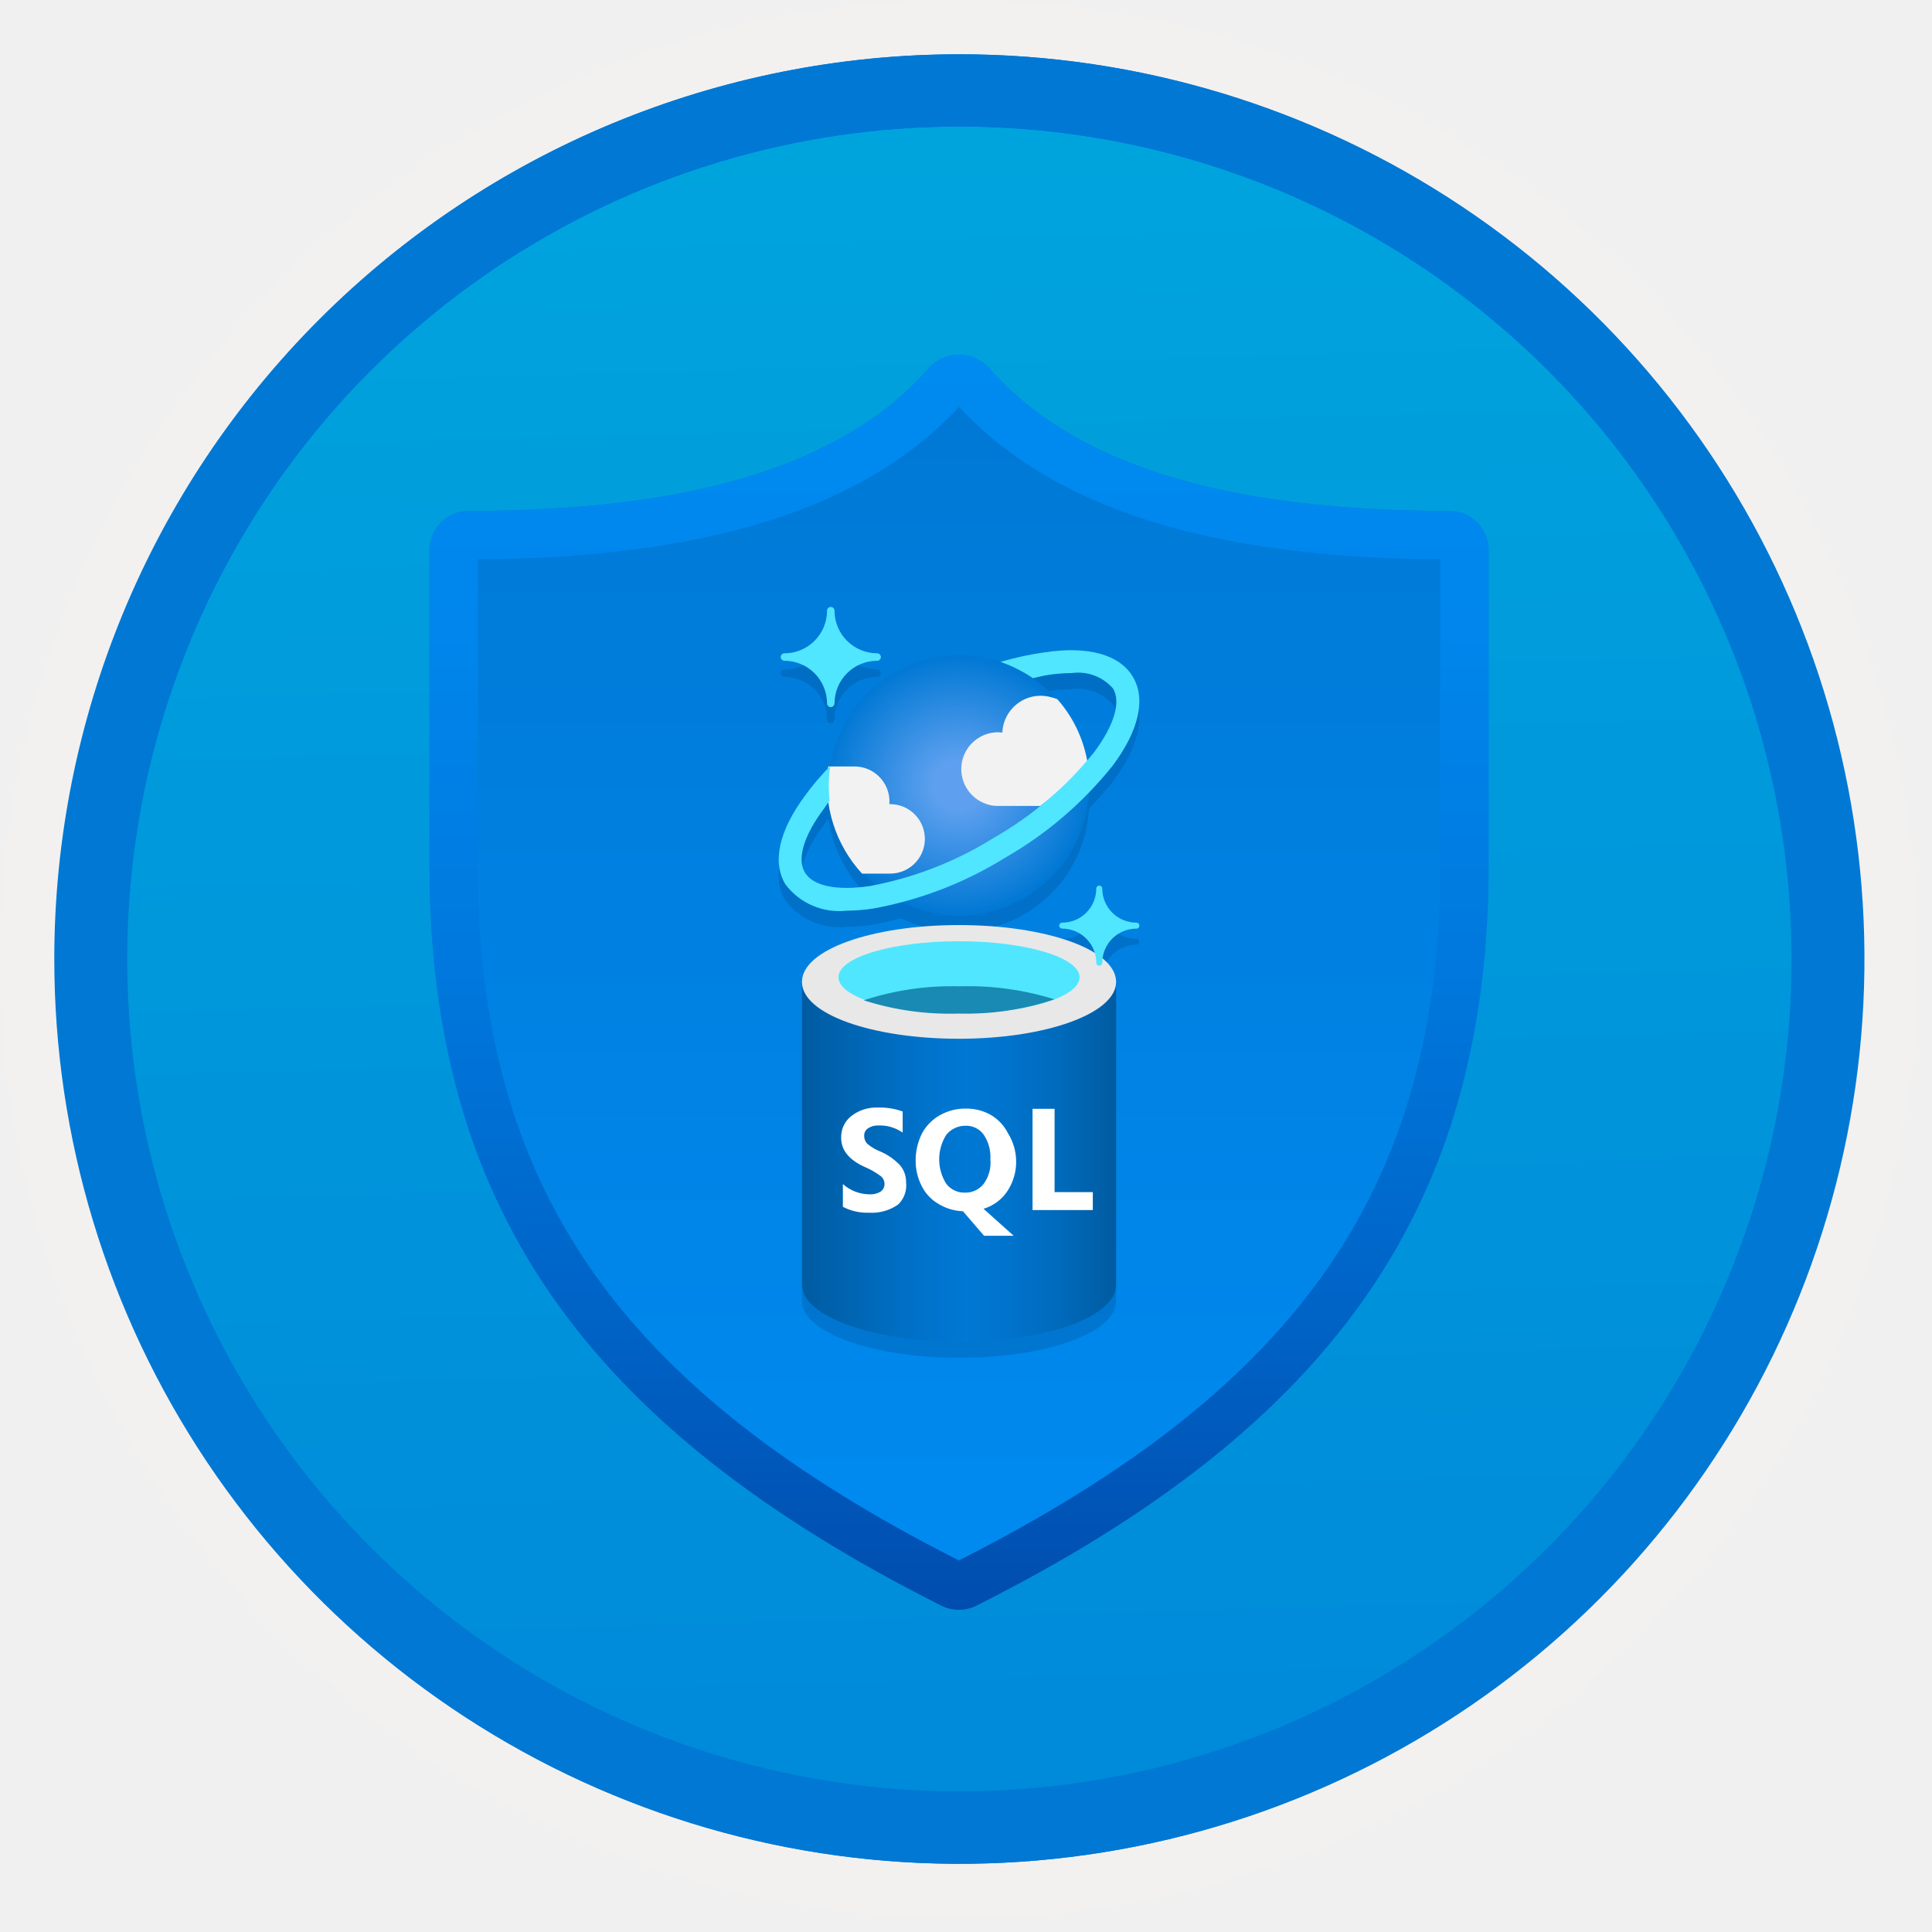
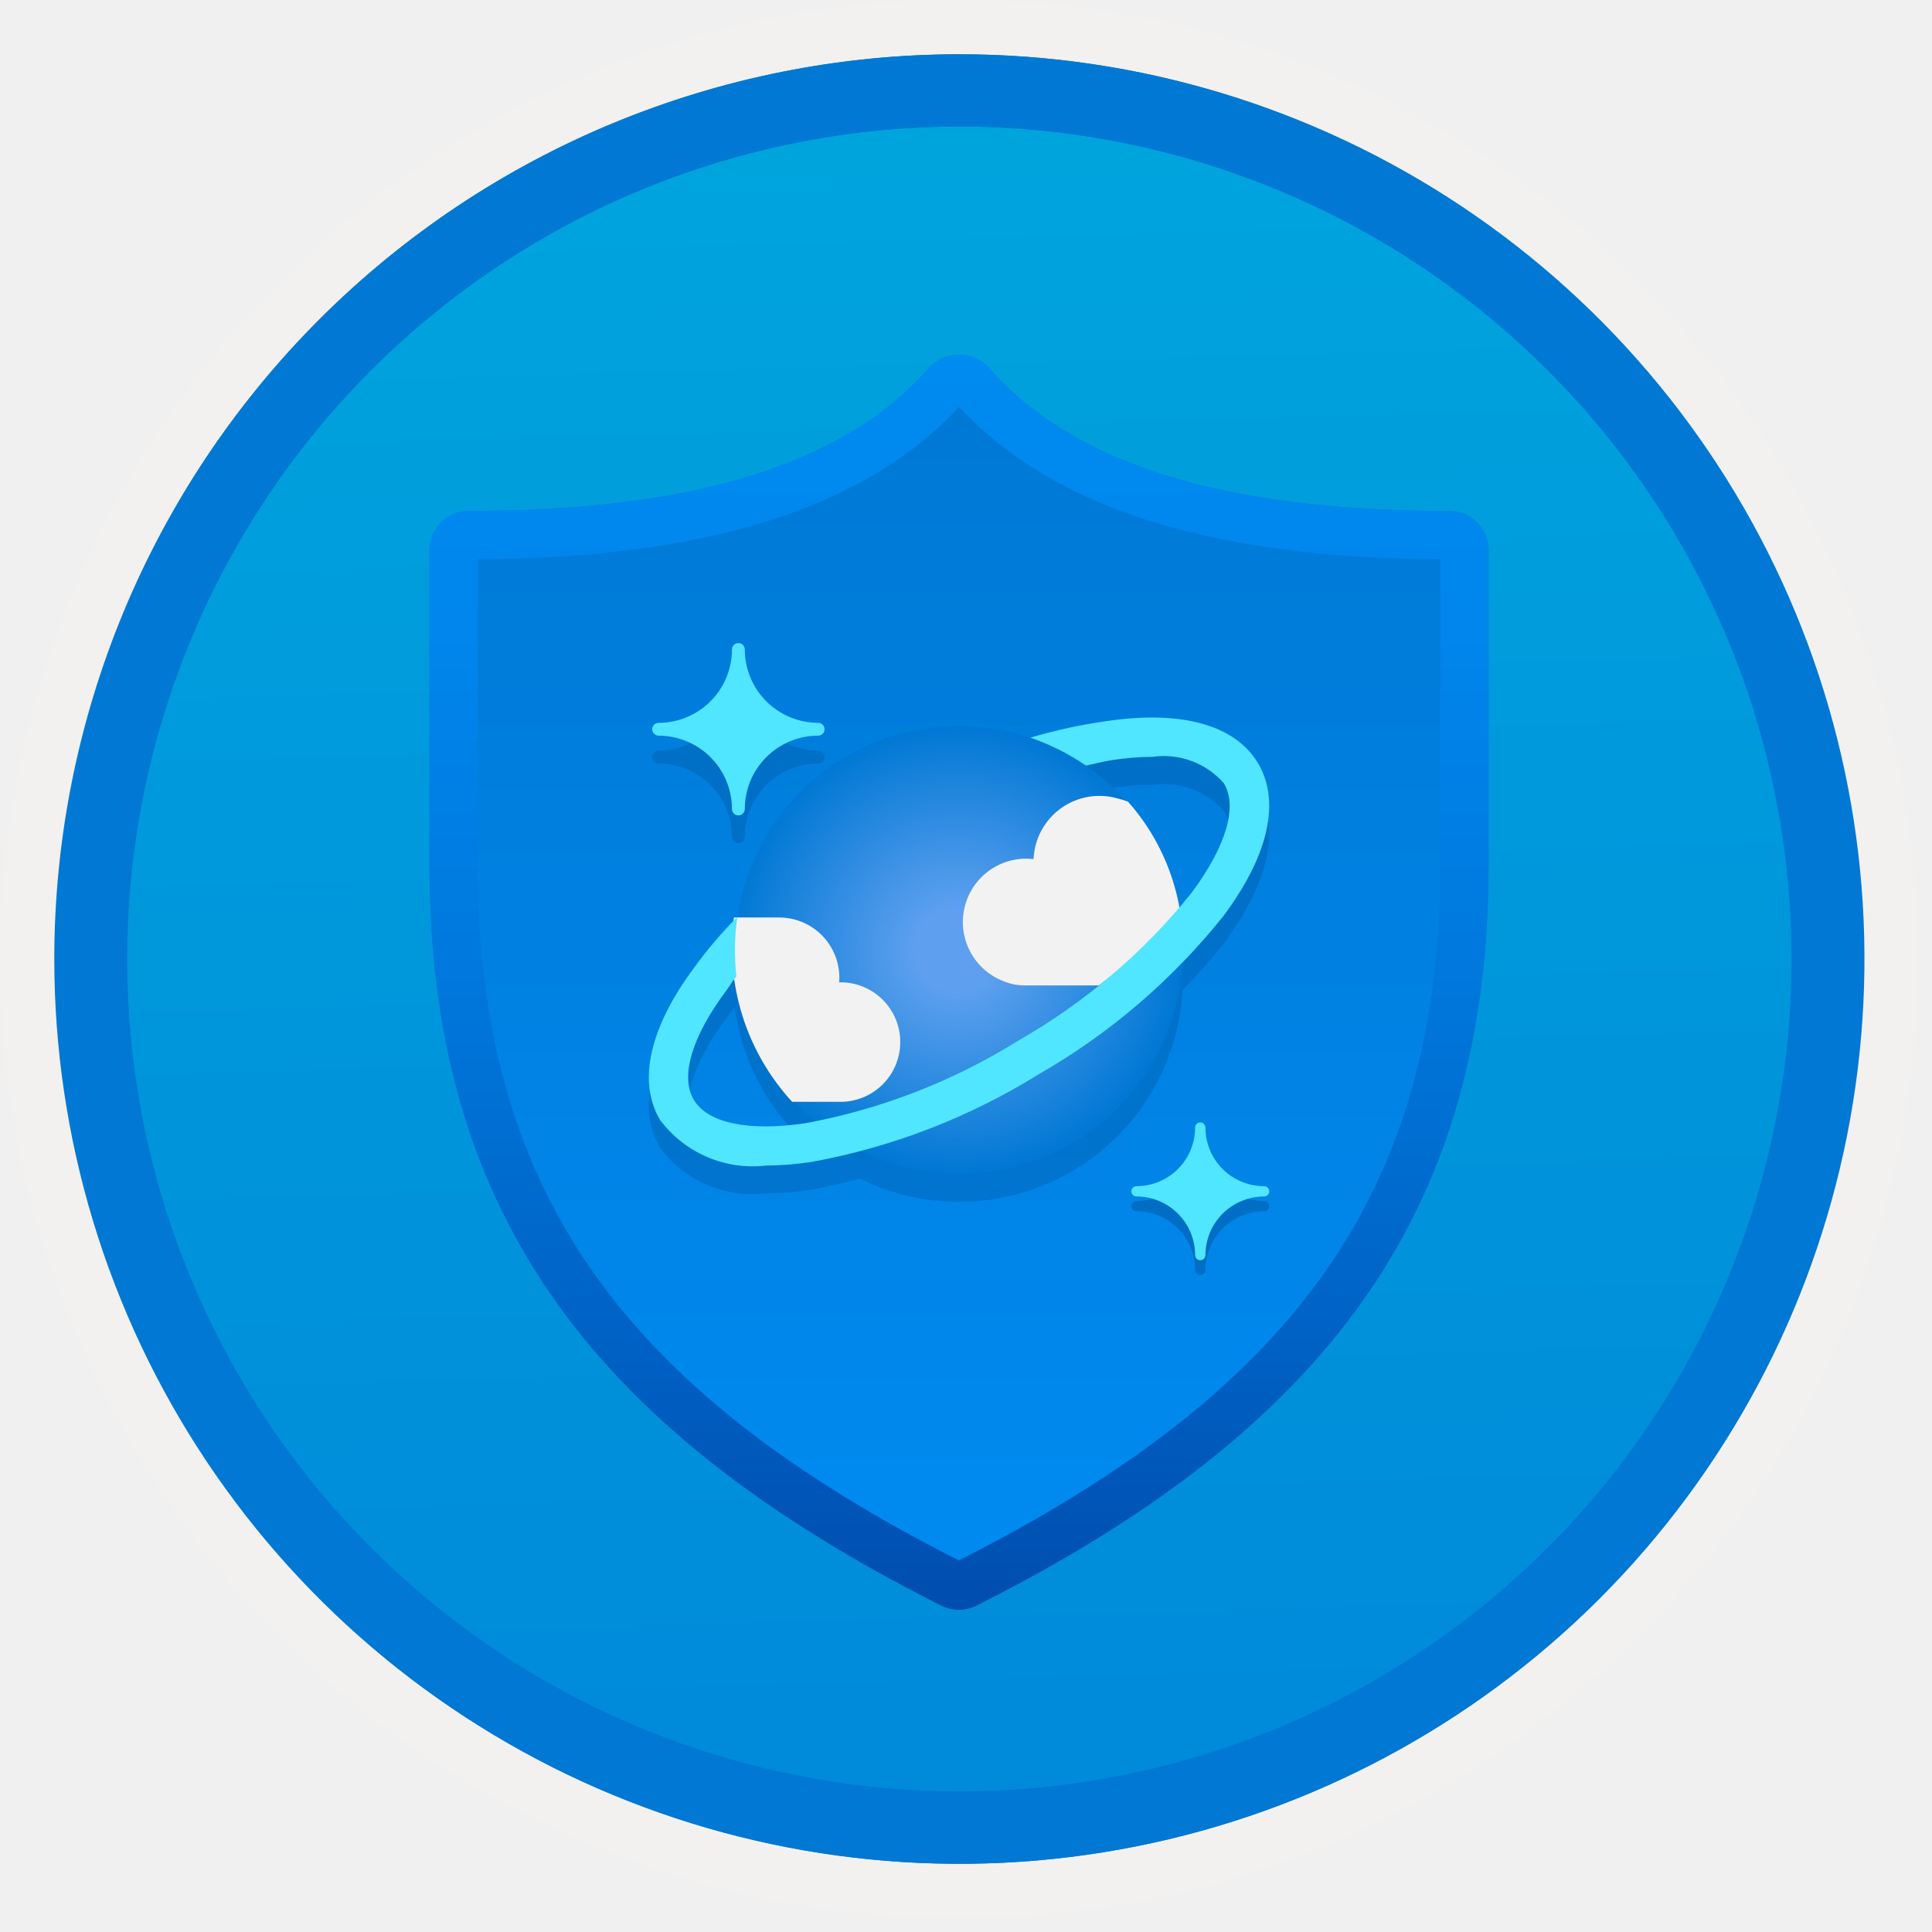
<svg xmlns="http://www.w3.org/2000/svg" width="100" height="100" viewBox="0 0 100 100" fill="none">
-   <g clip-path="url(#clip0_370_3186)">
-     <path d="M49.64 96.45C40.382 96.45 31.332 93.705 23.634 88.561C15.936 83.418 9.936 76.107 6.393 67.553C2.85 59 1.923 49.588 3.73 40.508C5.536 31.428 9.994 23.087 16.54 16.54C23.087 9.994 31.428 5.536 40.508 3.729C49.588 1.923 59 2.85 67.553 6.393C76.107 9.936 83.418 15.936 88.561 23.634C93.705 31.332 96.45 40.382 96.45 49.64C96.451 55.787 95.24 61.874 92.888 67.554C90.535 73.233 87.088 78.394 82.741 82.741C78.394 87.087 73.234 90.535 67.554 92.888C61.875 95.24 55.787 96.45 49.64 96.45V96.45Z" fill="url(#paint0_linear_370_3186)" />
+   <g clip-path="url(#clip0_416_4080)">
+     <path d="M49.64 96.45C40.382 96.45 31.332 93.705 23.634 88.561C15.936 83.418 9.936 76.107 6.393 67.553C2.85 59 1.923 49.588 3.73 40.508C5.536 31.428 9.994 23.087 16.54 16.54C23.087 9.994 31.428 5.536 40.508 3.729C49.588 1.923 59 2.85 67.553 6.393C76.107 9.936 83.418 15.936 88.561 23.634C93.705 31.332 96.45 40.382 96.45 49.64C96.451 55.787 95.24 61.874 92.888 67.554C90.535 73.233 87.088 78.394 82.741 82.741C78.394 87.087 73.234 90.535 67.554 92.888C61.875 95.24 55.787 96.45 49.64 96.45V96.45Z" fill="url(#paint0_linear_416_4080)" />
    <path fill-rule="evenodd" clip-rule="evenodd" d="M95.54 49.64C95.54 58.718 92.848 67.593 87.805 75.141C82.761 82.689 75.592 88.572 67.205 92.046C58.818 95.52 49.589 96.429 40.685 94.658C31.782 92.887 23.603 88.515 17.184 82.096C10.765 75.677 6.393 67.498 4.622 58.595C2.851 49.691 3.76 40.462 7.234 32.075C10.708 23.688 16.591 16.519 24.139 11.476C31.688 6.432 40.562 3.74 49.64 3.74C55.668 3.74 61.636 4.927 67.205 7.234C72.774 9.541 77.834 12.921 82.096 17.184C86.359 21.446 89.739 26.506 92.046 32.075C94.353 37.644 95.54 43.612 95.54 49.64V49.64ZM49.64 3.62732e-07C59.458 3.62732e-07 69.055 2.911 77.219 8.366C85.382 13.82 91.744 21.573 95.501 30.644C99.258 39.714 100.242 49.695 98.326 59.324C96.411 68.954 91.683 77.799 84.741 84.741C77.799 91.683 68.954 96.411 59.324 98.326C49.695 100.242 39.714 99.258 30.644 95.501C21.573 91.744 13.82 85.382 8.366 77.219C2.911 69.055 3.62732e-07 59.458 3.62732e-07 49.64C-0.001 43.121 1.283 36.666 3.777 30.643C6.271 24.62 9.928 19.147 14.537 14.537C19.147 9.928 24.62 6.271 30.643 3.777C36.666 1.283 43.121 -0.001 49.64 3.62732e-07V3.62732e-07Z" fill="#F2F1F0" />
    <path fill-rule="evenodd" clip-rule="evenodd" d="M92.73 49.64C92.73 58.163 90.202 66.493 85.468 73.58C80.733 80.666 74.003 86.189 66.129 89.45C58.256 92.711 49.592 93.565 41.233 91.902C32.874 90.24 25.197 86.136 19.17 80.109C13.144 74.083 9.04 66.405 7.378 58.047C5.715 49.688 6.568 41.024 9.83 33.15C13.091 25.277 18.614 18.547 25.7 13.812C32.786 9.077 41.117 6.55 49.64 6.55C55.298 6.55 60.902 7.664 66.13 9.829C71.358 11.995 76.108 15.169 80.11 19.17C84.111 23.171 87.285 27.922 89.45 33.15C91.616 38.378 92.73 43.981 92.73 49.64V49.64ZM49.64 2.81C58.902 2.81 67.956 5.557 75.657 10.702C83.358 15.848 89.36 23.162 92.905 31.719C96.449 40.276 97.377 49.692 95.57 58.776C93.763 67.86 89.303 76.205 82.753 82.754C76.204 89.303 67.86 93.763 58.776 95.57C49.691 97.377 40.276 96.45 31.718 92.905C23.161 89.361 15.848 83.359 10.702 75.657C5.556 67.956 2.81 58.902 2.81 49.64C2.811 37.22 7.745 25.31 16.527 16.528C25.309 7.745 37.22 2.811 49.64 2.81V2.81Z" fill="#0078D4" />
    <path fill-rule="evenodd" clip-rule="evenodd" d="M92.764 49.64C92.764 58.163 90.237 66.493 85.502 73.58C80.767 80.666 74.037 86.189 66.164 89.45C58.29 92.711 49.626 93.565 41.267 91.902C32.909 90.24 25.231 86.136 19.204 80.109C13.178 74.083 9.074 66.405 7.412 58.047C5.749 49.688 6.602 41.024 9.864 33.15C13.125 25.277 18.648 18.547 25.734 13.812C32.82 9.077 41.151 6.55 49.674 6.55C55.333 6.55 60.936 7.664 66.164 9.829C71.392 11.995 76.142 15.169 80.144 19.17C84.145 23.171 87.319 27.922 89.484 33.15C91.65 38.378 92.764 43.981 92.764 49.64V49.64ZM49.674 2.81C58.936 2.81 67.99 5.557 75.691 10.702C83.392 15.848 89.395 23.162 92.939 31.719C96.484 40.276 97.411 49.692 95.604 58.776C93.797 67.86 89.337 76.205 82.788 82.754C76.238 89.303 67.894 93.763 58.81 95.57C49.726 97.377 40.31 96.45 31.753 92.905C23.196 89.361 15.882 83.359 10.736 75.657C5.59 67.956 2.844 58.902 2.844 49.64C2.845 37.22 7.779 25.31 16.561 16.528C25.343 7.745 37.254 2.811 49.674 2.81V2.81Z" fill="#0078D4" />
-     <path d="M75.017 26.448C63.328 26.448 55.529 24.021 51.169 19.02C50.972 18.811 50.735 18.645 50.472 18.532C50.209 18.418 49.925 18.36 49.639 18.36C49.352 18.36 49.069 18.418 48.806 18.532C48.543 18.645 48.306 18.811 48.109 19.02C43.749 24.021 35.951 26.448 24.261 26.448C23.994 26.448 23.73 26.5 23.483 26.603C23.237 26.705 23.013 26.854 22.824 27.043C22.636 27.232 22.486 27.456 22.384 27.702C22.282 27.949 22.229 28.213 22.23 28.48V44.727C22.23 62.29 30.151 73.773 48.726 83.11C49.01 83.25 49.322 83.323 49.639 83.324C49.957 83.324 50.27 83.248 50.552 83.102C69.127 73.765 77.049 62.29 77.049 44.727V28.48C77.047 27.942 76.833 27.425 76.452 27.045C76.072 26.664 75.555 26.449 75.017 26.448V26.448Z" fill="url(#paint1_linear_370_3186)" />
-     <path d="M49.639 21.058C54.486 26.297 62.646 28.881 74.549 28.947V44.727C74.549 61.36 67.332 71.813 49.631 80.767C31.948 71.823 24.73 61.367 24.73 44.727V28.947C36.638 28.881 44.799 26.296 49.639 21.058ZM49.639 18.36C49.352 18.355 49.067 18.412 48.803 18.526C48.539 18.639 48.303 18.808 48.109 19.02C43.749 24.021 35.951 26.448 24.261 26.448C23.994 26.448 23.73 26.5 23.483 26.603C23.237 26.705 23.013 26.854 22.824 27.043C22.636 27.232 22.486 27.456 22.384 27.702C22.282 27.949 22.229 28.213 22.23 28.48V44.727C22.23 62.29 30.151 73.773 48.726 83.11C49.01 83.25 49.322 83.323 49.639 83.324C49.957 83.324 50.27 83.248 50.552 83.102C69.127 73.765 77.049 62.29 77.049 44.727V28.48C77.048 27.942 76.833 27.425 76.452 27.045C76.072 26.664 75.555 26.449 75.017 26.448C63.328 26.448 55.529 24.021 51.169 19.02C50.975 18.808 50.739 18.639 50.475 18.526C50.211 18.412 49.926 18.355 49.639 18.36L49.639 18.36Z" fill="url(#paint2_linear_370_3186)" />
-     <path opacity="0.2" d="M40.602 35.038C41.187 35.038 41.747 35.271 42.161 35.685C42.574 36.098 42.807 36.659 42.808 37.243V37.246C42.808 37.297 42.829 37.345 42.866 37.381C42.902 37.417 42.951 37.437 43.002 37.436C43.053 37.436 43.102 37.416 43.138 37.379C43.174 37.343 43.194 37.294 43.194 37.243C43.195 36.659 43.427 36.098 43.841 35.684C44.254 35.271 44.815 35.038 45.4 35.038H45.402C45.453 35.037 45.502 35.017 45.538 34.981C45.574 34.944 45.594 34.895 45.593 34.844V34.842C45.593 34.791 45.572 34.742 45.536 34.707C45.5 34.671 45.451 34.651 45.4 34.651C44.815 34.65 44.255 34.418 43.841 34.004C43.428 33.591 43.195 33.03 43.194 32.445V32.443C43.194 32.418 43.189 32.393 43.179 32.37C43.169 32.346 43.155 32.325 43.137 32.308C43.119 32.29 43.098 32.276 43.075 32.266C43.051 32.257 43.026 32.252 43.001 32.252H42.999C42.948 32.252 42.899 32.273 42.863 32.309C42.827 32.346 42.807 32.395 42.808 32.445C42.807 33.03 42.575 33.591 42.161 34.005C41.748 34.419 41.187 34.651 40.602 34.652C40.551 34.652 40.502 34.673 40.466 34.709C40.429 34.745 40.409 34.794 40.409 34.845C40.409 34.896 40.429 34.945 40.466 34.981C40.502 35.017 40.551 35.038 40.602 35.038V35.038Z" fill="#003067" />
-     <path opacity="0.2" d="M58.817 48.593C58.349 48.593 57.901 48.407 57.57 48.076C57.239 47.745 57.053 47.297 57.053 46.829C57.053 46.808 57.049 46.788 57.041 46.769C57.033 46.75 57.022 46.733 57.008 46.718C56.993 46.704 56.976 46.692 56.957 46.684C56.938 46.677 56.918 46.673 56.898 46.673C56.877 46.673 56.857 46.677 56.838 46.684C56.819 46.692 56.802 46.704 56.788 46.718C56.774 46.733 56.762 46.75 56.755 46.769C56.747 46.788 56.743 46.808 56.743 46.829C56.743 47.297 56.557 47.745 56.226 48.076C55.895 48.407 55.446 48.593 54.978 48.593C54.958 48.593 54.938 48.597 54.919 48.604C54.9 48.612 54.883 48.623 54.869 48.638C54.854 48.652 54.843 48.669 54.835 48.688C54.827 48.707 54.823 48.727 54.823 48.747C54.823 48.768 54.827 48.788 54.835 48.807C54.843 48.825 54.854 48.843 54.869 48.857C54.883 48.871 54.9 48.883 54.919 48.89C54.938 48.898 54.958 48.902 54.978 48.902C55.357 48.903 55.725 49.026 56.027 49.253C56.33 49.479 56.552 49.797 56.66 50.16C54.477 49.098 52.063 48.602 49.639 48.718C45.149 48.718 41.509 49.986 41.509 51.66V67.336C41.509 68.947 45.086 70.253 49.525 70.278H49.639C54.129 70.278 57.769 69.01 57.769 67.336V51.66C57.751 51.42 57.679 51.186 57.559 50.977C57.439 50.768 57.273 50.589 57.075 50.452C57.126 50.026 57.331 49.633 57.653 49.348C57.973 49.062 58.388 48.904 58.817 48.903H58.818C58.858 48.902 58.898 48.886 58.926 48.857C58.955 48.828 58.971 48.788 58.971 48.748C58.971 48.707 58.955 48.668 58.926 48.639C58.897 48.61 58.858 48.593 58.817 48.593H58.817Z" fill="#003067" />
-     <path opacity="0.2" d="M43.83 47.973C44.29 47.97 44.749 47.934 45.203 47.863C45.692 47.774 46.174 47.653 46.653 47.527C47.652 48.022 48.758 48.261 49.872 48.222C50.986 48.184 52.072 47.87 53.035 47.308C53.998 46.746 54.806 45.955 55.387 45.004C55.968 44.053 56.304 42.972 56.365 41.86C56.794 41.417 57.202 40.954 57.588 40.471C58.953 38.648 59.322 37.013 58.633 35.862C57.942 34.713 56.327 34.265 54.071 34.601C53.298 34.71 52.534 34.876 51.785 35.097C51.821 35.109 51.854 35.128 51.89 35.141C50.665 34.703 49.339 34.632 48.074 34.934V34.934C46.764 35.248 45.579 35.946 44.67 36.94C43.761 37.934 43.171 39.177 42.976 40.509H42.969L42.97 40.49L42.953 40.509H42.867C42.862 40.543 42.863 40.577 42.859 40.61C42.435 41.044 42.043 41.507 41.686 41.996C40.325 43.816 39.956 45.452 40.646 46.601C41.01 47.089 41.496 47.472 42.055 47.712C42.613 47.953 43.225 48.043 43.83 47.973ZM54.247 35.773C54.648 35.711 55.053 35.678 55.458 35.675C55.855 35.618 56.259 35.661 56.635 35.8C57.011 35.939 57.346 36.17 57.609 36.471C58.03 37.172 57.675 38.37 56.636 39.766C56.52 39.911 56.389 40.042 56.268 40.183C56.05 39.01 55.517 37.918 54.725 37.025C54.708 37.018 54.69 37.015 54.673 37.009C54.285 36.577 53.844 36.197 53.359 35.878C53.392 35.9 53.429 35.916 53.462 35.939C53.727 35.881 53.993 35.812 54.247 35.773ZM52.687 35.483C52.672 35.475 52.657 35.466 52.641 35.458C52.657 35.466 52.672 35.475 52.687 35.483V35.483ZM41.663 45.999C41.242 45.3 41.597 44.099 42.635 42.71C42.74 42.569 42.792 42.478 42.884 42.358C43.073 43.738 43.678 45.027 44.618 46.055H44.688C44.879 46.26 45.084 46.453 45.299 46.633C45.208 46.652 45.119 46.68 45.028 46.697C43.311 46.954 42.083 46.697 41.663 45.999Z" fill="#003067" />
-     <path d="M49.639 53.766C45.149 53.766 41.51 52.497 41.51 50.823V66.499C41.51 68.11 45.086 69.416 49.525 69.441H49.639C54.129 69.441 57.769 68.173 57.769 66.499V50.823C57.769 52.459 54.129 53.766 49.639 53.766Z" fill="url(#paint3_linear_370_3186)" />
-     <path d="M57.769 50.823C57.769 52.459 54.129 53.766 49.639 53.766C45.149 53.766 41.51 52.497 41.51 50.823C41.51 49.149 45.149 47.881 49.639 47.881C54.129 47.881 57.769 49.149 57.769 50.823Z" fill="#E8E8E8" />
-     <path d="M55.879 50.582C55.879 51.622 53.076 52.459 49.639 52.459C46.202 52.459 43.399 51.622 43.399 50.582C43.399 49.542 46.202 48.718 49.639 48.718C53.076 48.718 55.879 49.555 55.879 50.582Z" fill="#50E6FF" />
-     <path d="M49.639 51.051C47.965 51.009 46.297 51.253 44.706 51.774C46.298 52.286 47.967 52.518 49.639 52.459C51.314 52.508 52.985 52.259 54.573 51.724C52.977 51.227 51.31 50.999 49.639 51.051V51.051Z" fill="#198AB3" />
-     <path d="M54.585 61.705V57.393H53.444V62.631H56.564V61.705H54.585ZM45.53 59.587C45.294 59.492 45.076 59.359 44.883 59.194C44.832 59.14 44.792 59.076 44.766 59.006C44.74 58.937 44.728 58.862 44.731 58.788C44.727 58.713 44.742 58.639 44.776 58.572C44.809 58.506 44.859 58.449 44.921 58.407C45.077 58.3 45.264 58.246 45.454 58.255C45.905 58.235 46.351 58.364 46.722 58.623V57.532C46.317 57.382 45.886 57.313 45.454 57.329C44.956 57.303 44.465 57.456 44.071 57.761C43.899 57.893 43.761 58.065 43.669 58.261C43.576 58.457 43.532 58.672 43.538 58.889C43.538 59.536 43.944 60.044 44.807 60.424C45.087 60.543 45.351 60.696 45.593 60.88C45.652 60.93 45.7 60.992 45.733 61.062C45.766 61.133 45.783 61.209 45.783 61.286C45.783 61.363 45.765 61.439 45.73 61.508C45.694 61.576 45.643 61.635 45.58 61.679C45.408 61.781 45.209 61.829 45.01 61.819C44.5 61.815 44.008 61.626 43.627 61.286V62.466C44.046 62.682 44.513 62.787 44.984 62.77C45.516 62.802 46.043 62.654 46.481 62.352C46.636 62.205 46.754 62.025 46.827 61.824C46.899 61.624 46.924 61.409 46.899 61.198C46.906 60.873 46.793 60.557 46.582 60.31C46.286 59.998 45.927 59.751 45.53 59.587V59.587ZM52.175 61.603C52.451 61.162 52.597 60.652 52.597 60.132C52.597 59.612 52.451 59.102 52.175 58.661C51.977 58.265 51.669 57.935 51.288 57.71C50.901 57.491 50.464 57.377 50.019 57.38C49.54 57.37 49.067 57.488 48.65 57.722C48.258 57.941 47.937 58.267 47.724 58.661C47.499 59.109 47.386 59.605 47.394 60.107C47.397 60.547 47.501 60.981 47.699 61.375C47.892 61.767 48.196 62.093 48.574 62.314C48.957 62.547 49.393 62.678 49.842 62.694L50.933 63.962H52.467L50.907 62.567C51.432 62.41 51.883 62.067 52.175 61.603V61.603ZM50.907 61.286C50.792 61.43 50.645 61.544 50.477 61.621C50.31 61.699 50.127 61.736 49.943 61.73C49.758 61.736 49.574 61.698 49.406 61.618C49.239 61.539 49.092 61.421 48.979 61.274C48.739 60.894 48.612 60.455 48.612 60.005C48.612 59.556 48.739 59.117 48.979 58.737C49.099 58.59 49.25 58.471 49.421 58.39C49.592 58.309 49.779 58.267 49.969 58.268C50.154 58.26 50.338 58.299 50.504 58.381C50.671 58.463 50.813 58.585 50.92 58.737C51.17 59.111 51.29 59.557 51.262 60.005C51.307 60.462 51.18 60.918 50.907 61.286V61.286Z" fill="white" />
-     <path d="M43.001 36.6C42.95 36.6 42.901 36.58 42.865 36.544C42.829 36.508 42.808 36.46 42.808 36.409V36.407C42.807 35.822 42.574 35.261 42.161 34.848C41.747 34.434 41.187 34.202 40.602 34.201C40.551 34.201 40.502 34.181 40.466 34.145C40.429 34.108 40.409 34.06 40.409 34.009V34.009C40.409 33.957 40.429 33.908 40.465 33.872C40.502 33.836 40.551 33.815 40.602 33.815V33.815C41.187 33.815 41.748 33.582 42.161 33.168C42.575 32.754 42.807 32.193 42.808 31.608C42.807 31.558 42.827 31.509 42.863 31.472C42.899 31.436 42.948 31.416 42.999 31.415H43.001C43.052 31.415 43.101 31.435 43.137 31.471C43.173 31.506 43.194 31.555 43.194 31.606V31.608C43.195 32.193 43.428 32.754 43.841 33.167C44.255 33.581 44.815 33.813 45.4 33.814C45.451 33.814 45.5 33.834 45.536 33.87C45.572 33.906 45.593 33.954 45.593 34.005V34.007C45.594 34.058 45.574 34.107 45.538 34.144C45.502 34.18 45.453 34.2 45.402 34.201H45.4C44.815 34.201 44.255 34.434 43.841 34.847C43.427 35.261 43.195 35.822 43.194 36.407C43.194 36.458 43.173 36.507 43.137 36.543C43.101 36.579 43.052 36.599 43.001 36.6V36.6Z" fill="#50E6FF" />
-     <path d="M56.898 49.984C56.857 49.984 56.818 49.968 56.789 49.939C56.76 49.91 56.743 49.87 56.743 49.829C56.743 49.361 56.557 48.913 56.226 48.582C55.895 48.251 55.447 48.065 54.979 48.065C54.938 48.065 54.899 48.048 54.87 48.02C54.841 47.991 54.824 47.952 54.824 47.911C54.824 47.87 54.84 47.831 54.869 47.801C54.898 47.773 54.938 47.756 54.979 47.756V47.756C55.447 47.756 55.895 47.57 56.226 47.239C56.557 46.908 56.743 46.46 56.743 45.992C56.743 45.971 56.747 45.951 56.755 45.932C56.763 45.914 56.774 45.897 56.789 45.882C56.803 45.868 56.82 45.856 56.839 45.849C56.858 45.841 56.878 45.837 56.898 45.837V45.837C56.939 45.837 56.978 45.853 57.008 45.882C57.036 45.911 57.053 45.951 57.053 45.992V45.992C57.053 46.46 57.239 46.908 57.57 47.239C57.901 47.57 58.349 47.756 58.817 47.756C58.838 47.756 58.858 47.76 58.877 47.767C58.896 47.775 58.913 47.786 58.928 47.801C58.942 47.815 58.954 47.832 58.962 47.851C58.969 47.87 58.974 47.89 58.974 47.911C58.974 47.931 58.97 47.951 58.962 47.97C58.954 47.989 58.943 48.006 58.928 48.021C58.913 48.035 58.896 48.047 58.877 48.054C58.858 48.062 58.838 48.066 58.818 48.066H58.817C58.349 48.066 57.901 48.252 57.57 48.583C57.239 48.914 57.053 49.362 57.053 49.83C57.053 49.871 57.036 49.91 57.007 49.939C56.978 49.968 56.939 49.984 56.898 49.984V49.984Z" fill="#50E6FF" />
-     <path d="M56.193 39.086C56.503 40.382 56.421 41.741 55.959 42.99C55.496 44.24 54.673 45.325 53.594 46.107C52.515 46.889 51.228 47.334 49.896 47.385C48.565 47.435 47.248 47.09 46.112 46.393C44.977 45.695 44.074 44.676 43.517 43.466C42.96 42.255 42.775 40.906 42.985 39.59C43.195 38.274 43.791 37.05 44.696 36.072C45.602 35.094 46.777 34.407 48.074 34.098H48.074C49.812 33.682 51.644 33.975 53.166 34.91C54.689 35.845 55.778 37.347 56.193 39.086V39.086Z" fill="url(#paint4_radial_370_3186)" />
-     <path d="M46.026 45.218C46.503 45.23 46.965 45.053 47.311 44.724C47.657 44.396 47.858 43.944 47.871 43.467C47.883 42.99 47.706 42.528 47.377 42.182C47.049 41.836 46.597 41.635 46.12 41.622C46.09 41.621 46.061 41.621 46.031 41.622C46.037 41.571 46.039 41.52 46.039 41.468C46.035 40.988 45.84 40.53 45.498 40.193C45.157 39.856 44.695 39.669 44.215 39.672H42.867C42.735 40.668 42.824 41.681 43.126 42.639C43.429 43.598 43.938 44.478 44.618 45.218H46.026Z" fill="#F2F2F2" />
-     <path d="M56.276 39.398C56.278 39.382 56.275 39.365 56.269 39.35C56.051 38.175 55.518 37.082 54.725 36.188C54.622 36.146 54.516 36.113 54.408 36.089C54.119 36.007 53.816 35.991 53.52 36.043C53.225 36.095 52.945 36.213 52.702 36.389C52.459 36.565 52.259 36.794 52.117 37.058C51.975 37.322 51.895 37.615 51.882 37.915C51.809 37.907 51.736 37.902 51.663 37.901C51.213 37.901 50.778 38.06 50.434 38.349C50.09 38.639 49.859 39.041 49.783 39.484C49.707 39.928 49.789 40.383 50.017 40.772C50.244 41.16 50.601 41.455 51.025 41.605C51.214 41.679 51.416 41.717 51.619 41.715H53.848C54.743 41.038 55.557 40.261 56.276 39.398Z" fill="#F2F2F2" />
-     <path d="M58.633 35.025C57.942 33.876 56.327 33.428 54.071 33.764C53.298 33.873 52.534 34.039 51.785 34.26C52.379 34.465 52.943 34.748 53.462 35.102C53.727 35.044 53.993 34.975 54.247 34.936C54.648 34.874 55.053 34.841 55.459 34.839C55.855 34.782 56.259 34.824 56.635 34.963C57.011 35.102 57.346 35.333 57.609 35.635V35.635C58.03 36.335 57.675 37.533 56.637 38.928C55.193 40.725 53.424 42.234 51.422 43.376C49.465 44.598 47.296 45.44 45.028 45.86C43.311 46.117 42.083 45.86 41.663 45.162C41.242 44.463 41.597 43.262 42.635 41.873C42.764 41.701 42.796 41.616 42.942 41.443C42.873 40.848 42.883 40.246 42.97 39.653C42.504 40.121 42.074 40.625 41.686 41.16C40.325 42.979 39.956 44.615 40.646 45.764C41.01 46.252 41.496 46.635 42.055 46.876C42.614 47.116 43.226 47.206 43.83 47.136C44.29 47.133 44.749 47.097 45.203 47.026C47.625 46.584 49.941 45.69 52.032 44.391C54.167 43.169 56.052 41.555 57.589 39.635C58.953 37.811 59.322 36.176 58.633 35.025Z" fill="#50E6FF" />
+     <path d="M75.017 26.448C63.328 26.448 55.529 24.021 51.169 19.02C50.972 18.811 50.735 18.645 50.472 18.532C50.209 18.418 49.925 18.36 49.639 18.36C49.352 18.36 49.069 18.418 48.806 18.532C48.543 18.645 48.306 18.811 48.109 19.02C43.749 24.021 35.951 26.448 24.261 26.448C23.994 26.448 23.73 26.5 23.483 26.603C23.237 26.705 23.013 26.854 22.824 27.043C22.636 27.232 22.486 27.456 22.384 27.702C22.282 27.949 22.229 28.213 22.23 28.48V44.727C22.23 62.29 30.151 73.773 48.726 83.11C49.01 83.25 49.322 83.323 49.639 83.324C49.957 83.324 50.27 83.248 50.552 83.102C69.127 73.765 77.049 62.29 77.049 44.727V28.48C77.047 27.942 76.833 27.425 76.452 27.045C76.072 26.664 75.555 26.449 75.017 26.448V26.448Z" fill="url(#paint1_linear_416_4080)" />
+     <path d="M49.639 21.058C54.486 26.297 62.646 28.881 74.549 28.947V44.727C74.549 61.36 67.332 71.813 49.631 80.767C31.948 71.823 24.73 61.367 24.73 44.727V28.947C36.638 28.881 44.799 26.296 49.639 21.058ZM49.639 18.36C49.352 18.355 49.067 18.412 48.803 18.526C48.539 18.639 48.303 18.808 48.109 19.02C43.749 24.021 35.951 26.448 24.261 26.448C23.994 26.448 23.73 26.5 23.483 26.603C23.237 26.705 23.013 26.854 22.824 27.043C22.636 27.232 22.486 27.456 22.384 27.702C22.282 27.949 22.229 28.213 22.23 28.48V44.727C22.23 62.29 30.151 73.773 48.726 83.11C49.01 83.25 49.322 83.323 49.639 83.324C49.957 83.324 50.27 83.248 50.552 83.102C69.127 73.765 77.049 62.29 77.049 44.727V28.48C77.048 27.942 76.833 27.425 76.452 27.045C76.072 26.664 75.555 26.449 75.017 26.448C63.328 26.448 55.529 24.021 51.169 19.02C50.975 18.808 50.739 18.639 50.475 18.526C50.211 18.412 49.926 18.355 49.639 18.36L49.639 18.36Z" fill="url(#paint2_linear_416_4080)" />
+     <path opacity="0.2" d="M34.092 39.517C35.098 39.519 36.062 39.919 36.773 40.63C37.485 41.342 37.885 42.306 37.886 43.312V43.316C37.888 43.403 37.923 43.487 37.986 43.548C38.049 43.61 38.133 43.644 38.221 43.643C38.308 43.643 38.392 43.608 38.454 43.546C38.516 43.484 38.551 43.4 38.551 43.312C38.552 42.306 38.952 41.341 39.664 40.63C40.375 39.918 41.34 39.518 42.346 39.517H42.35C42.437 39.517 42.521 39.481 42.583 39.419C42.645 39.357 42.679 39.273 42.678 39.185V39.181C42.678 39.093 42.643 39.01 42.58 38.948C42.518 38.886 42.434 38.852 42.346 38.852C41.34 38.851 40.376 38.451 39.664 37.739C38.953 37.028 38.553 36.064 38.551 35.058V35.054C38.551 35.011 38.542 34.968 38.525 34.928C38.509 34.888 38.484 34.852 38.453 34.821C38.422 34.79 38.386 34.766 38.346 34.75C38.305 34.733 38.262 34.725 38.219 34.725H38.215C38.128 34.726 38.044 34.761 37.982 34.824C37.92 34.886 37.886 34.97 37.886 35.058C37.885 36.064 37.485 37.029 36.774 37.741C36.063 38.452 35.098 38.853 34.092 38.854C34.004 38.854 33.919 38.889 33.857 38.952C33.795 39.014 33.76 39.098 33.76 39.186C33.76 39.274 33.795 39.358 33.857 39.42C33.919 39.483 34.004 39.517 34.092 39.517V39.517Z" fill="#003067" />
+     <path opacity="0.2" d="M39.645 61.77C40.436 61.765 41.226 61.702 42.008 61.581C42.849 61.427 43.677 61.219 44.502 61.003C46.22 61.854 48.122 62.264 50.038 62.199C51.955 62.133 53.824 61.593 55.48 60.626C57.136 59.66 58.526 58.298 59.526 56.662C60.526 55.026 61.104 53.167 61.209 51.253C61.947 50.492 62.648 49.696 63.313 48.865C65.661 45.728 66.296 42.915 65.11 40.936C63.922 38.958 61.143 38.188 57.262 38.766C55.932 38.954 54.618 39.239 53.329 39.619C53.391 39.641 53.448 39.673 53.51 39.695C51.403 38.942 49.121 38.819 46.945 39.34V39.34C44.693 39.879 42.653 41.08 41.09 42.79C39.527 44.499 38.512 46.638 38.176 48.929H38.163L38.166 48.897L38.136 48.929H37.988C37.981 48.987 37.982 49.046 37.975 49.104C37.246 49.85 36.571 50.647 35.956 51.489C33.616 54.618 32.981 57.433 34.167 59.41C34.794 60.249 35.63 60.908 36.591 61.322C37.552 61.736 38.605 61.89 39.645 61.77ZM57.566 40.783C58.255 40.675 58.952 40.619 59.649 40.615C60.331 40.516 61.027 40.59 61.673 40.829C62.32 41.068 62.896 41.465 63.35 41.984C64.073 43.189 63.463 45.25 61.676 47.651C61.476 47.9 61.249 48.126 61.041 48.369C60.667 46.35 59.75 44.472 58.388 42.936C58.358 42.924 58.327 42.919 58.298 42.908C57.631 42.165 56.871 41.512 56.037 40.963C56.095 41.001 56.158 41.029 56.215 41.068C56.671 40.968 57.128 40.849 57.566 40.783ZM54.882 40.284C54.855 40.27 54.83 40.254 54.803 40.24C54.83 40.254 54.855 40.27 54.882 40.284V40.284ZM35.916 58.373C35.193 57.172 35.803 55.106 37.59 52.716C37.771 52.474 37.86 52.318 38.017 52.111C38.343 54.484 39.383 56.702 41.001 58.47H41.121C41.45 58.823 41.802 59.156 42.173 59.465C42.016 59.497 41.863 59.545 41.705 59.575C38.751 60.017 36.64 59.575 35.916 58.373Z" fill="#003067" />
+     <path d="M38.219 42.205C38.131 42.205 38.047 42.171 37.984 42.109C37.922 42.047 37.887 41.964 37.886 41.876V41.872C37.885 40.866 37.485 39.902 36.773 39.191C36.062 38.479 35.098 38.079 34.092 38.078C34.004 38.078 33.92 38.043 33.857 37.981C33.795 37.919 33.76 37.835 33.759 37.747V37.747C33.759 37.659 33.794 37.574 33.857 37.512C33.919 37.45 34.004 37.415 34.092 37.415V37.415C35.098 37.413 36.063 37.013 36.774 36.301C37.485 35.589 37.885 34.624 37.886 33.618C37.886 33.53 37.92 33.446 37.982 33.384C38.043 33.322 38.127 33.286 38.215 33.286H38.219C38.306 33.285 38.391 33.319 38.453 33.381C38.515 33.443 38.551 33.527 38.551 33.614V33.618C38.553 34.624 38.953 35.588 39.664 36.3C40.376 37.011 41.34 37.411 42.346 37.413C42.434 37.412 42.518 37.447 42.58 37.508C42.642 37.57 42.678 37.654 42.678 37.741V37.745C42.679 37.833 42.645 37.917 42.583 37.979C42.521 38.042 42.437 38.077 42.35 38.078H42.346C41.34 38.078 40.375 38.479 39.664 39.19C38.952 39.901 38.552 40.866 38.551 41.872C38.551 41.96 38.516 42.044 38.453 42.107C38.391 42.169 38.307 42.204 38.219 42.205V42.205Z" fill="#50E6FF" />
+     <path d="M62.126 65.994C62.055 65.994 61.987 65.966 61.938 65.916C61.888 65.866 61.859 65.799 61.859 65.728C61.858 64.923 61.538 64.152 60.969 63.583C60.4 63.014 59.629 62.694 58.824 62.693C58.754 62.693 58.686 62.665 58.636 62.615C58.587 62.566 58.558 62.499 58.558 62.428C58.558 62.358 58.586 62.29 58.636 62.24C58.686 62.19 58.754 62.162 58.824 62.162V62.162C59.629 62.161 60.401 61.842 60.97 61.272C61.539 60.703 61.859 59.931 61.859 59.127C61.859 59.092 61.866 59.057 61.88 59.025C61.893 58.992 61.913 58.963 61.938 58.938C61.962 58.913 61.992 58.894 62.024 58.88C62.056 58.867 62.091 58.86 62.126 58.86V58.86C62.197 58.86 62.264 58.888 62.314 58.938C62.364 58.988 62.392 59.056 62.392 59.127V59.127C62.393 59.931 62.713 60.703 63.282 61.272C63.851 61.842 64.623 62.161 65.427 62.162C65.463 62.162 65.498 62.168 65.53 62.181C65.563 62.195 65.592 62.214 65.617 62.239C65.642 62.264 65.662 62.293 65.676 62.325C65.689 62.358 65.696 62.393 65.696 62.428C65.696 62.463 65.689 62.498 65.676 62.53C65.663 62.563 65.643 62.592 65.618 62.617C65.593 62.642 65.564 62.661 65.531 62.675C65.498 62.688 65.464 62.695 65.428 62.695H65.427C64.623 62.696 63.851 63.016 63.282 63.585C62.713 64.154 62.393 64.925 62.392 65.73C62.392 65.8 62.363 65.868 62.313 65.917C62.264 65.966 62.196 65.994 62.126 65.994V65.994Z" fill="#016EC5" />
+     <path d="M62.126 65.229C62.055 65.229 61.987 65.201 61.938 65.151C61.888 65.101 61.859 65.034 61.859 64.963C61.858 64.158 61.538 63.387 60.969 62.818C60.4 62.249 59.629 61.929 58.824 61.928C58.754 61.928 58.686 61.9 58.636 61.85C58.587 61.801 58.558 61.733 58.558 61.663C58.558 61.593 58.586 61.525 58.636 61.475C58.686 61.425 58.754 61.397 58.824 61.397V61.397C59.629 61.396 60.401 61.076 60.97 60.507C61.539 59.938 61.859 59.166 61.859 58.361C61.859 58.327 61.866 58.292 61.88 58.26C61.893 58.227 61.913 58.198 61.938 58.173C61.962 58.148 61.992 58.129 62.024 58.115C62.056 58.102 62.091 58.095 62.126 58.095V58.095C62.197 58.095 62.264 58.123 62.314 58.173C62.364 58.223 62.392 58.291 62.392 58.361V58.361C62.393 59.166 62.713 59.938 63.282 60.507C63.851 61.076 64.623 61.396 65.427 61.397C65.463 61.397 65.498 61.403 65.53 61.416C65.563 61.43 65.592 61.449 65.617 61.474C65.642 61.498 65.662 61.528 65.676 61.56C65.689 61.593 65.696 61.628 65.696 61.663C65.696 61.698 65.689 61.733 65.676 61.765C65.663 61.798 65.643 61.827 65.618 61.852C65.593 61.877 65.564 61.896 65.531 61.91C65.498 61.923 65.464 61.93 65.428 61.929H65.427C64.623 61.931 63.851 62.251 63.282 62.82C62.713 63.389 62.393 64.16 62.392 64.965C62.392 65.035 62.363 65.102 62.313 65.152C62.264 65.201 62.196 65.229 62.126 65.229V65.229Z" fill="#50E6FF" />
+     <path d="M60.913 46.481C61.446 48.711 61.306 51.048 60.51 53.199C59.714 55.349 58.298 57.214 56.442 58.56C54.586 59.905 52.372 60.67 50.081 60.758C47.79 60.845 45.525 60.251 43.571 59.051C41.618 57.851 40.064 56.099 39.106 54.016C38.149 51.933 37.831 49.612 38.192 47.349C38.553 45.084 39.577 42.978 41.136 41.297C42.694 39.615 44.715 38.433 46.945 37.9H46.945C49.935 37.186 53.087 37.688 55.706 39.298C58.326 40.907 60.199 43.491 60.913 46.481V46.481Z" fill="url(#paint3_radial_416_4080)" />
+     <path d="M43.422 57.03C44.243 57.051 45.038 56.746 45.633 56.181C46.228 55.617 46.575 54.838 46.596 54.018C46.618 53.198 46.313 52.403 45.748 51.807C45.183 51.212 44.405 50.866 43.585 50.844C43.534 50.843 43.483 50.843 43.432 50.844C43.441 50.756 43.446 50.668 43.445 50.58C43.438 49.754 43.103 48.965 42.515 48.386C41.927 47.807 41.133 47.484 40.308 47.489H37.988C37.761 49.203 37.914 50.946 38.434 52.595C38.955 54.243 39.831 55.757 41.001 57.03H43.422Z" fill="#F2F2F2" />
+     <path d="M61.056 47.019C61.059 46.991 61.054 46.962 61.043 46.936C60.67 44.915 59.751 43.034 58.388 41.496C58.211 41.425 58.028 41.368 57.842 41.326C57.345 41.185 56.823 41.157 56.315 41.247C55.807 41.336 55.325 41.54 54.907 41.842C54.489 42.145 54.145 42.538 53.9 42.993C53.656 43.447 53.518 43.952 53.497 44.467C53.372 44.453 53.246 44.445 53.12 44.443C52.346 44.443 51.597 44.716 51.005 45.215C50.414 45.713 50.017 46.404 49.886 47.167C49.755 47.929 49.897 48.714 50.288 49.381C50.679 50.049 51.293 50.557 52.022 50.816C52.348 50.943 52.694 51.007 53.044 51.005H56.878C58.418 49.839 59.82 48.502 61.056 47.019Z" fill="#F2F2F2" />
+     <path d="M65.11 39.496C63.922 37.518 61.144 36.748 57.262 37.326C55.932 37.514 54.618 37.8 53.329 38.179C54.351 38.532 55.322 39.02 56.215 39.628C56.671 39.528 57.128 39.409 57.566 39.343C58.255 39.236 58.952 39.179 59.649 39.175C60.331 39.077 61.027 39.15 61.673 39.389C62.32 39.629 62.896 40.026 63.349 40.544V40.544C64.073 41.749 63.463 43.81 61.676 46.211C59.193 49.302 56.15 51.897 52.706 53.862C49.34 55.964 45.608 57.413 41.706 58.135C38.752 58.577 36.64 58.135 35.916 56.934C35.193 55.732 35.803 53.666 37.59 51.277C37.811 50.98 37.866 50.835 38.117 50.536C37.999 49.512 38.015 48.477 38.166 47.457C37.363 48.262 36.624 49.129 35.956 50.049C33.616 53.179 32.981 55.993 34.167 57.971C34.794 58.809 35.63 59.468 36.591 59.882C37.552 60.296 38.605 60.45 39.645 60.33C40.436 60.325 41.226 60.262 42.008 60.141C46.173 59.381 50.158 57.843 53.754 55.608C57.427 53.506 60.67 50.73 63.314 47.425C65.662 44.288 66.296 41.476 65.11 39.496Z" fill="#50E6FF" />
  </g>
  <defs>
-     <linearGradient id="paint0_linear_370_3186" x1="47.87" y1="-15.153" x2="51.852" y2="130.615" gradientUnits="userSpaceOnUse">
+     <linearGradient id="paint0_linear_416_4080" x1="47.87" y1="-15.153" x2="51.852" y2="130.615" gradientUnits="userSpaceOnUse">
      <stop stop-color="#00ABDE" />
      <stop offset="1" stop-color="#007ED8" />
    </linearGradient>
-     <linearGradient id="paint1_linear_370_3186" x1="49.639" y1="83.324" x2="49.639" y2="18.36" gradientUnits="userSpaceOnUse">
+     <linearGradient id="paint1_linear_416_4080" x1="49.639" y1="83.324" x2="49.639" y2="18.36" gradientUnits="userSpaceOnUse">
      <stop stop-color="#008BF1" />
      <stop offset="0.995" stop-color="#0078D4" />
    </linearGradient>
-     <linearGradient id="paint2_linear_370_3186" x1="49.639" y1="18.36" x2="49.639" y2="83.324" gradientUnits="userSpaceOnUse">
+     <linearGradient id="paint2_linear_416_4080" x1="49.639" y1="18.36" x2="49.639" y2="83.324" gradientUnits="userSpaceOnUse">
      <stop stop-color="#008BF1" />
      <stop offset="0.22" stop-color="#0086EC" />
      <stop offset="0.49" stop-color="#0078DD" />
      <stop offset="0.79" stop-color="#0061C4" />
      <stop offset="1" stop-color="#004DAE" />
    </linearGradient>
-     <linearGradient id="paint3_linear_370_3186" x1="41.51" y1="60.132" x2="57.769" y2="60.132" gradientUnits="userSpaceOnUse">
-       <stop stop-color="#005BA1" />
-       <stop offset="0.07" stop-color="#0060A9" />
-       <stop offset="0.36" stop-color="#0071C8" />
-       <stop offset="0.52" stop-color="#0078D4" />
-       <stop offset="0.64" stop-color="#0074CD" />
-       <stop offset="0.82" stop-color="#006ABB" />
-       <stop offset="1" stop-color="#005BA1" />
-     </linearGradient>
-     <radialGradient id="paint4_radial_370_3186" cx="0" cy="0" r="1" gradientUnits="userSpaceOnUse" gradientTransform="translate(49.5875 40.6513) scale(6.77376 6.71492)">
+     <radialGradient id="paint3_radial_416_4080" cx="0" cy="0" r="1" gradientUnits="userSpaceOnUse" gradientTransform="translate(49.5497 49.1743) scale(11.6529 11.5516)">
      <stop offset="0.183" stop-color="#5EA0EF" />
      <stop offset="1" stop-color="#0078D4" />
    </radialGradient>
-     <clipPath id="clip0_370_3186">
+     <clipPath id="clip0_416_4080">
      <rect width="99.28" height="99.28" fill="white" />
    </clipPath>
  </defs>
</svg>
